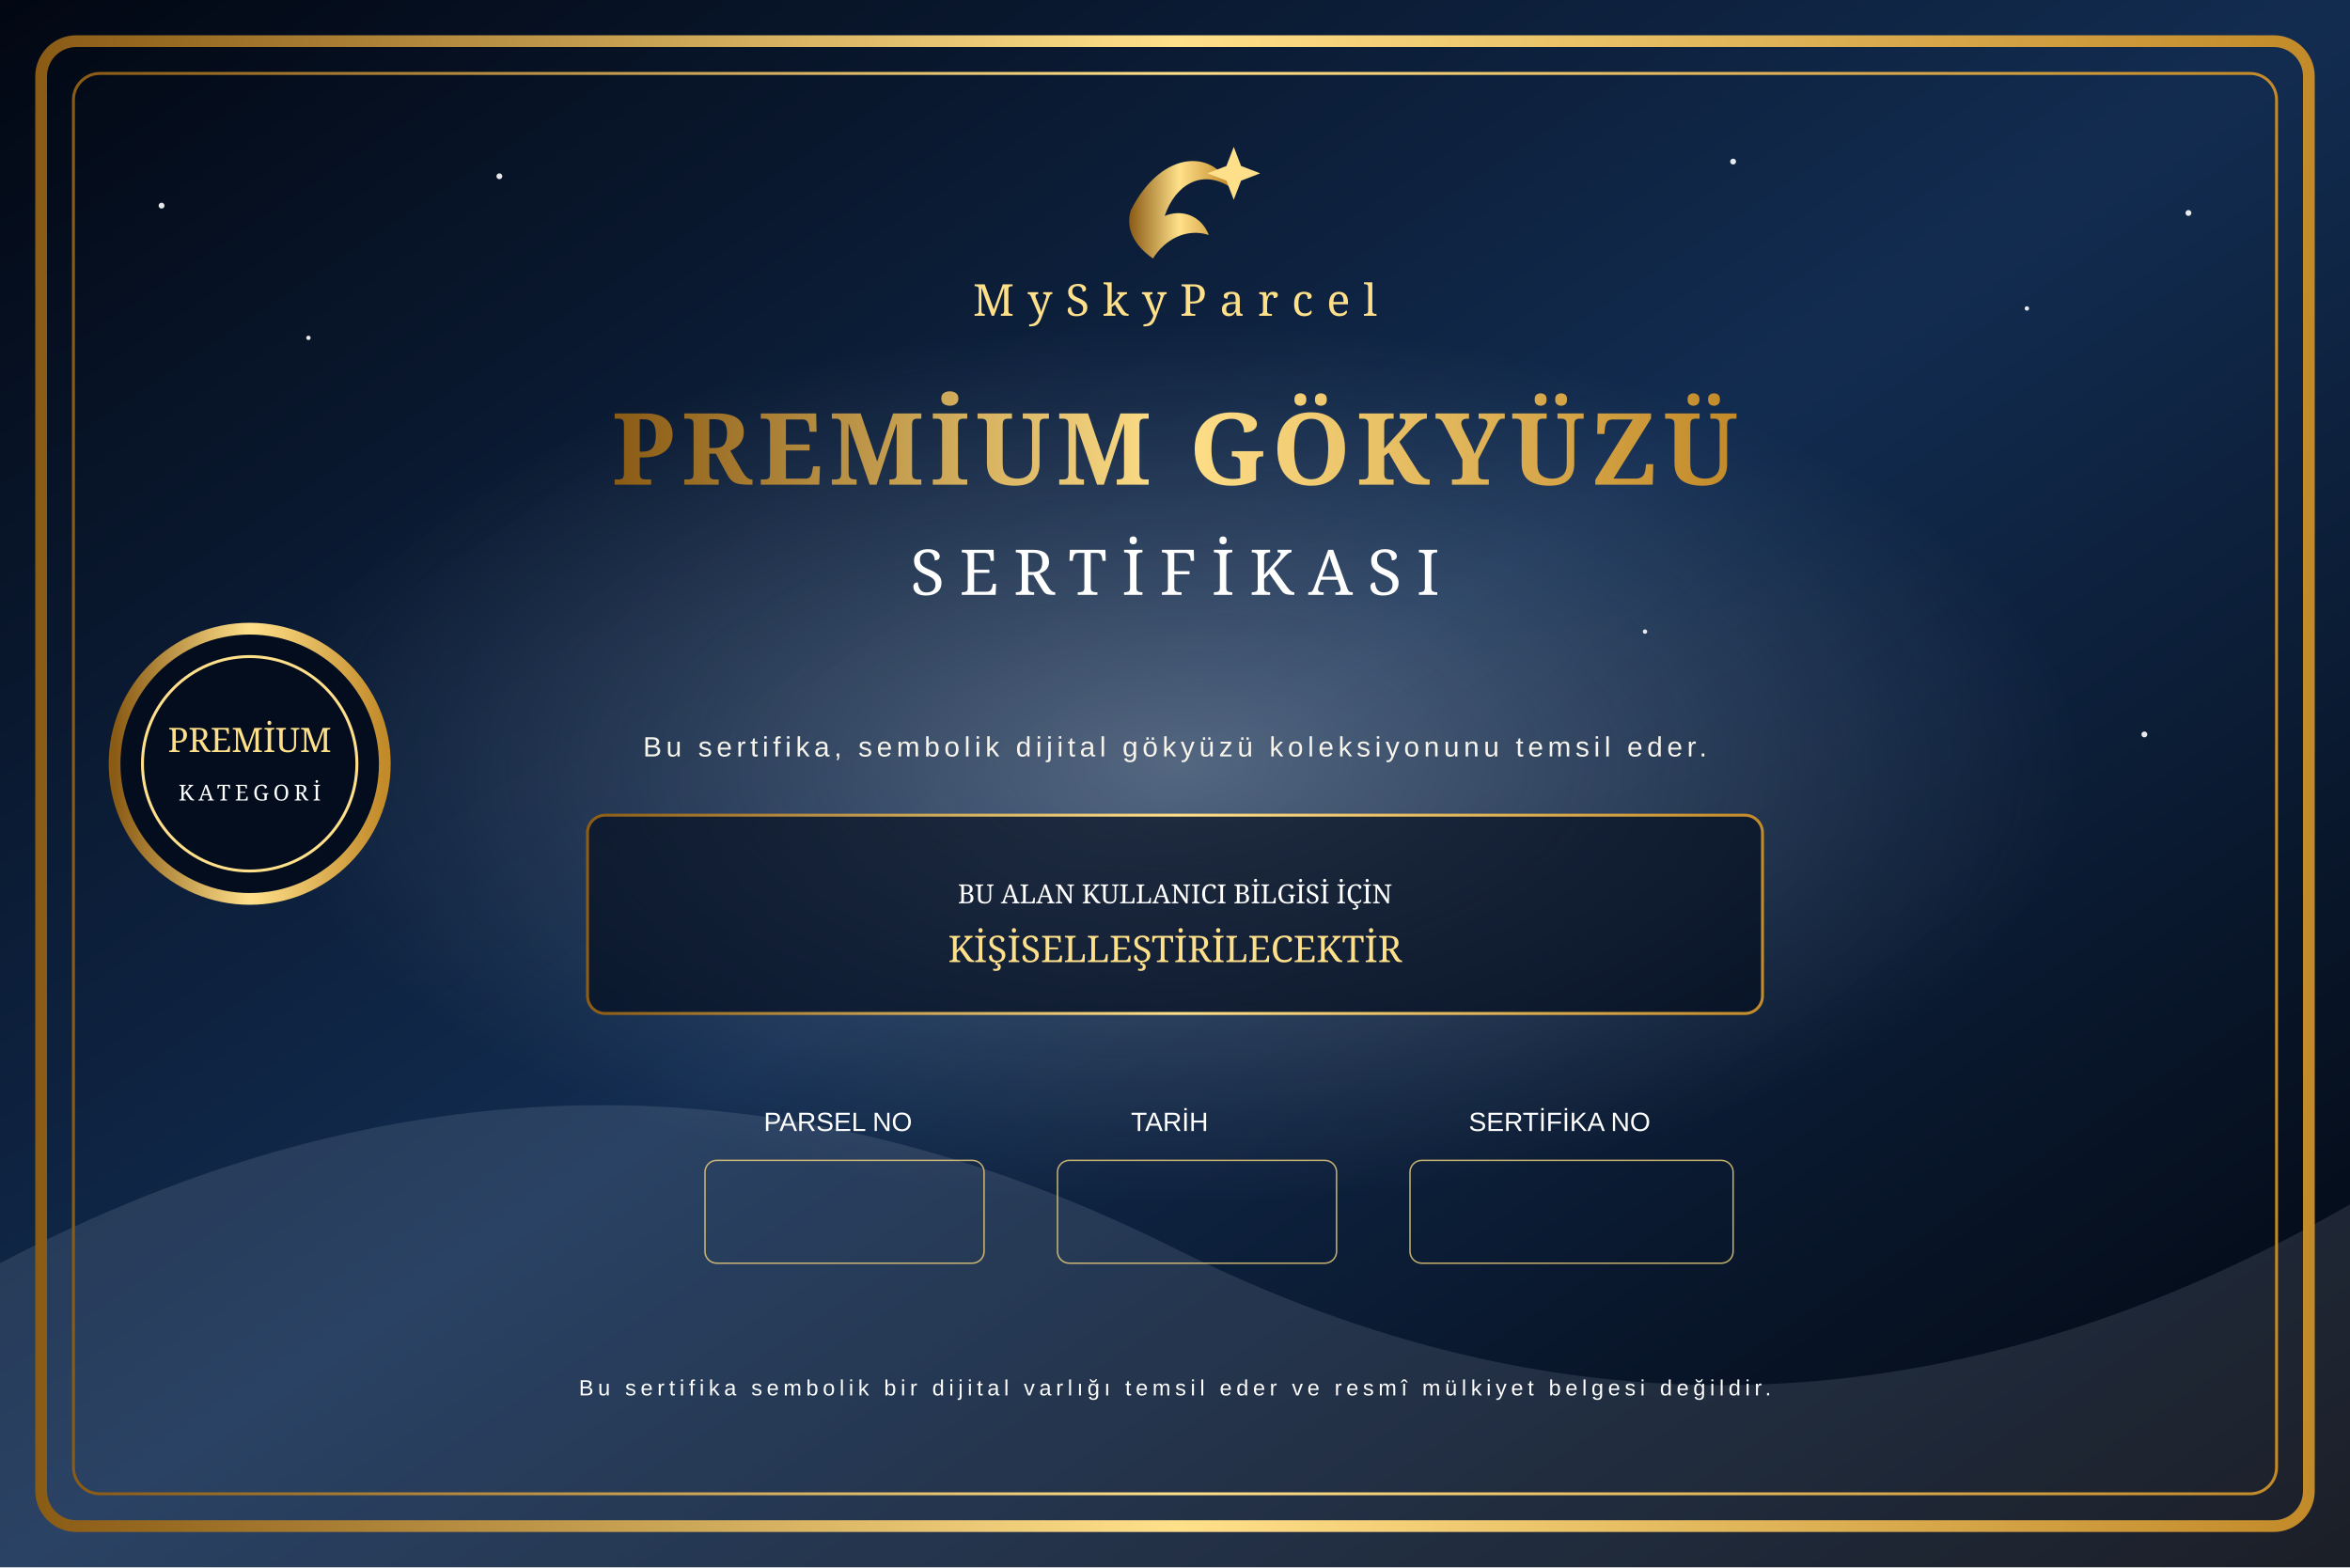
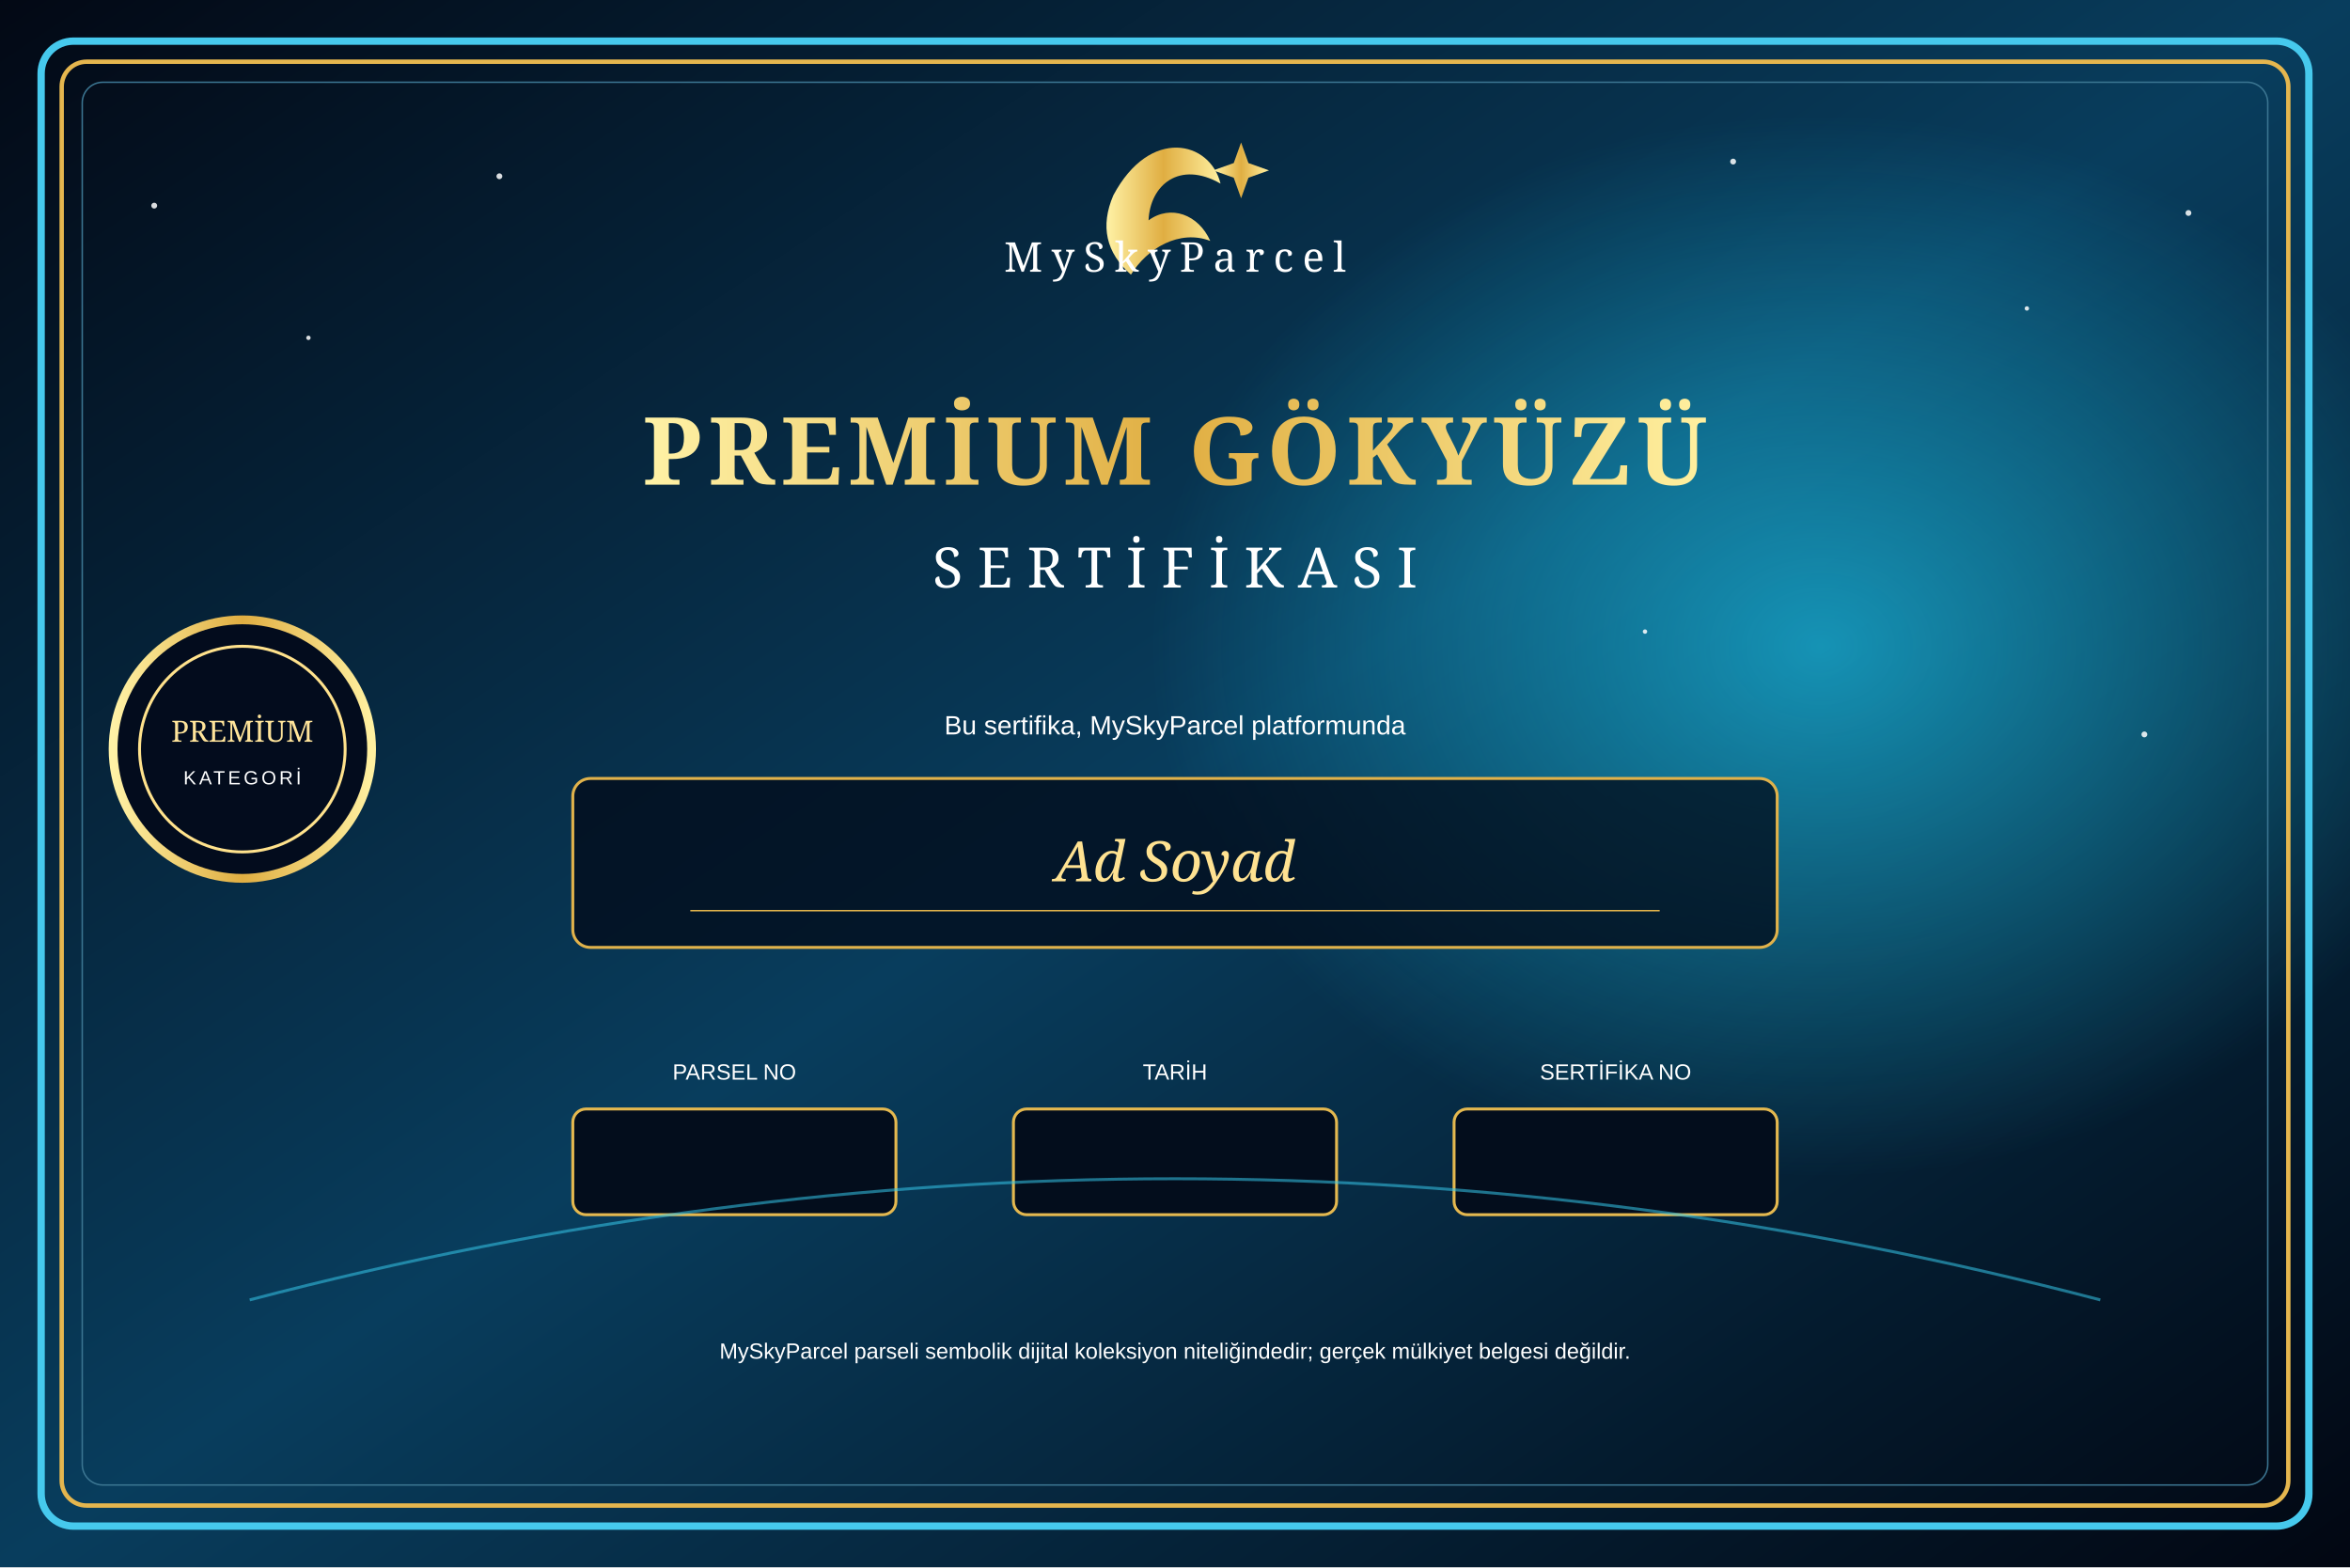
<svg xmlns="http://www.w3.org/2000/svg" viewBox="0 0 1600 1067">
  <defs>
-     <linearGradient id="sky" x1="0" y1="0" x2="1" y2="1">
-       <stop stop-color="#020712" />
-       <stop offset=".5" stop-color="#122c50" />
-       <stop offset="1" stop-color="#01040b" />
+     <linearGradient id="bg" x2="1" y2="1">
+       <stop stop-color="#030814" />
+       <stop offset=".5" stop-color="#083d5d" />
+       <stop offset="1" stop-color="#020611" />
    </linearGradient>
-     <radialGradient id="cloud" cx="50%" cy="50%">
-       <stop stop-color="#fff" stop-opacity=".88" />
-       <stop offset="1" stop-color="#dce8f6" stop-opacity="0" />
+     <linearGradient id="gold">
+       <stop stop-color="#fff2a6" />
+       <stop offset=".5" stop-color="#e0ae42" />
+       <stop offset="1" stop-color="#fff0a0" />
+     </linearGradient>
+     <radialGradient id="glow">
+       <stop stop-color="#20d8ff" stop-opacity=".58" />
+       <stop offset="1" stop-color="#20d8ff" stop-opacity="0" />
    </radialGradient>
-     <linearGradient id="gold" x1="0" x2="1">
-       <stop stop-color="#8a5b15" />
-       <stop offset=".5" stop-color="#ffe08a" />
-       <stop offset="1" stop-color="#c28a29" />
-     </linearGradient>
  </defs>
-   <rect width="1600" height="1067" fill="url(#sky)" />
-   <g fill="#fff" opacity=".9">
-     <circle cx="110" cy="140" r="2" />
+   <rect width="1600" height="1067" fill="url(#bg)" />
+   <ellipse cx="1240" cy="440" rx="460" ry="360" fill="url(#glow)" />
+   <g fill="#fff" opacity=".85">
+     <circle cx="105" cy="140" r="2" />
    <circle cx="210" cy="230" r="1.5" />
    <circle cx="340" cy="120" r="2" />
    <circle cx="1180" cy="110" r="2" />
    <circle cx="1380" cy="210" r="1.5" />
    <circle cx="1490" cy="145" r="2" />
    <circle cx="1120" cy="430" r="1.5" />
    <circle cx="1460" cy="500" r="2" />
  </g>
-   <ellipse cx="800" cy="520" rx="620" ry="300" fill="url(#cloud)" opacity=".32" />
-   <path d="M0 860 Q400 650 800 850 T1600 820 V1067 H0Z" fill="#dce8f3" opacity=".12" />
-   <g fill="none" stroke="url(#gold)">
-     <rect x="28" y="28" width="1544" height="1011" rx="24" stroke-width="8" />
-     <rect x="50" y="50" width="1500" height="967" rx="18" stroke-width="2" />
+   <g fill="none">
+     <rect x="28" y="28" width="1544" height="1011" rx="22" stroke="#46c9ed" stroke-width="5" />
+     <rect x="42" y="42" width="1516" height="983" rx="17" stroke="#e5b64e" stroke-width="3" />
+     <rect x="56" y="56" width="1488" height="955" rx="14" stroke="#3b7591" />
  </g>
-   <g transform="translate(800 135)">
-     <path d="M-30 8 C-8 -35 28 -32 37 -8 C18 -20 0 -9 -7 12 C5 7 18 12 23 25 C8 20 -7 28 -15 41 C-28 32 -34 20 -30 8Z" fill="url(#gold)" />
-     <path d="M40 -35l5 13 13 5-13 5-5 13-5-13-13-5 13-5z" fill="#ffe08a" />
+   <g transform="translate(800 125)" fill="url(#gold)">
+     <path d="M-42 8c25-47 66-37 73-8-28-16-48 1-49 25 15-11 34-4 42 14-21-8-43 5-54 23-17-15-21-33-12-54z" />
+     <path d="M45-28l5 14 14 5-14 5-5 14-5-14-14-5 14-5z" />
  </g>
-   <text x="800" y="215" text-anchor="middle" fill="#ffe08a" font-family="Georgia,serif" font-size="30" letter-spacing="9">MySkyParcel</text>
-   <text x="800" y="330" text-anchor="middle" fill="url(#gold)" font-family="Georgia,serif" font-size="68" font-weight="700" letter-spacing="4">PREMİUM GÖKYÜZÜ</text>
-   <text x="800" y="405" text-anchor="middle" fill="#fff" font-family="Georgia,serif" font-size="43" letter-spacing="10">SERTİFİKASI</text>
+   <text x="800" y="185" text-anchor="middle" fill="#fff" font-family="Georgia,serif" font-size="28" letter-spacing="6">MySkyParcel</text>
+   <text x="800" y="330" text-anchor="middle" fill="url(#gold)" font-family="Georgia,serif" font-size="64" font-weight="700" letter-spacing="4">PREMİUM GÖKYÜZÜ</text>
+   <text x="800" y="400" text-anchor="middle" fill="#fff" font-family="Georgia,serif" font-size="38" letter-spacing="10">SERTİFİKASI</text>
  <g stroke="url(#gold)" stroke-width="2">
-     <path d="M430 450H680" />
-     <path d="M920 450H1170" />
+     <path d="M450 445h250" />
+     <path d="M900 445h250" />
  </g>
-   <text x="800" y="515" text-anchor="middle" fill="#f7f4ec" font-family="Arial,sans-serif" font-size="19" letter-spacing="3">Bu sertifika, sembolik dijital gökyüzü koleksiyonunu temsil eder.</text>
-   <circle cx="170" cy="520" r="92" fill="#030d1e" stroke="url(#gold)" stroke-width="8" />
-   <circle cx="170" cy="520" r="73" fill="none" stroke="#ffe08a" stroke-width="2" />
-   <text x="170" y="512" text-anchor="middle" fill="#ffe08a" font-family="Georgia,serif" font-size="23">PREMİUM</text>
-   <text x="170" y="545" text-anchor="middle" fill="#fff" font-family="Georgia,serif" font-size="15" letter-spacing="3">KATEGORİ</text>
-   <rect x="400" y="555" width="800" height="135" rx="12" fill="#020b1a" fill-opacity=".62" stroke="url(#gold)" stroke-width="2" />
-   <text x="800" y="615" text-anchor="middle" fill="#fff" font-family="Georgia,serif" font-size="18">BU ALAN KULLANICI BİLGİSİ İÇİN</text>
-   <text x="800" y="655" text-anchor="middle" fill="#ffe08a" font-family="Georgia,serif" font-size="25">KİŞİSELLEŞTİRİLECEKTİR</text>
-   <g fill="#fff">
-     <text x="520" y="770" font-family="Arial" font-size="18">PARSEL NO</text>
-     <text x="770" y="770" font-family="Arial" font-size="18">TARİH</text>
-     <text x="1000" y="770" font-family="Arial" font-size="18">SERTİFİKA NO</text>
+   <circle cx="165" cy="510" r="88" fill="#030c1d" stroke="url(#gold)" stroke-width="6" />
+   <circle cx="165" cy="510" r="70" fill="none" stroke="#ffe28c" stroke-width="2" />
+   <text x="165" y="505" text-anchor="middle" fill="#ffe49a" font-family="Georgia,serif" font-size="20">PREMİUM</text>
+   <text x="165" y="534" text-anchor="middle" fill="#fff" font-family="Arial" font-size="13" letter-spacing="2">KATEGORİ</text>
+   <text x="800" y="500" text-anchor="middle" fill="#fff" font-family="Arial" font-size="18">Bu sertifika, MySkyParcel platformunda</text>
+   <rect x="390" y="530" width="820" height="115" rx="12" fill="#020a18" fill-opacity=".75" stroke="#e0b24b" stroke-width="2" />
+   <text x="800" y="600" text-anchor="middle" fill="#ffe291" font-family="Georgia,serif" font-size="38" font-style="italic">Ad Soyad</text>
+   <path d="M470 620h660" stroke="#e0b24b" />
+   <g fill="#fff" font-family="Arial" font-size="15" text-anchor="middle">
+     <text x="500" y="735">PARSEL NO</text>
+     <text x="800" y="735">TARİH</text>
+     <text x="1100" y="735">SERTİFİKA NO</text>
  </g>
-   <g fill="none" stroke="#f1d27d" opacity=".8">
-     <rect x="480" y="790" width="190" height="70" rx="8" />
-     <rect x="720" y="790" width="190" height="70" rx="8" />
-     <rect x="960" y="790" width="220" height="70" rx="8" />
+   <g fill="#030d1c" stroke="#e4b84f" stroke-width="2">
+     <rect x="390" y="755" width="220" height="72" rx="9" />
+     <rect x="690" y="755" width="220" height="72" rx="9" />
+     <rect x="990" y="755" width="220" height="72" rx="9" />
  </g>
-   <text x="800" y="950" text-anchor="middle" fill="#fff" font-family="Arial" font-size="15" letter-spacing="3">Bu sertifika sembolik bir dijital varlığı temsil eder ve resmî mülkiyet belgesi değildir.</text>
+   <text x="800" y="925" text-anchor="middle" fill="#fff" font-family="Arial" font-size="15">MySkyParcel parseli sembolik dijital koleksiyon niteliğindedir; gerçek mülkiyet belgesi değildir.</text>
+   <path d="M170 885 Q800 720 1430 885" fill="none" stroke="#35c6e9" stroke-opacity=".55" stroke-width="2" />
</svg>
